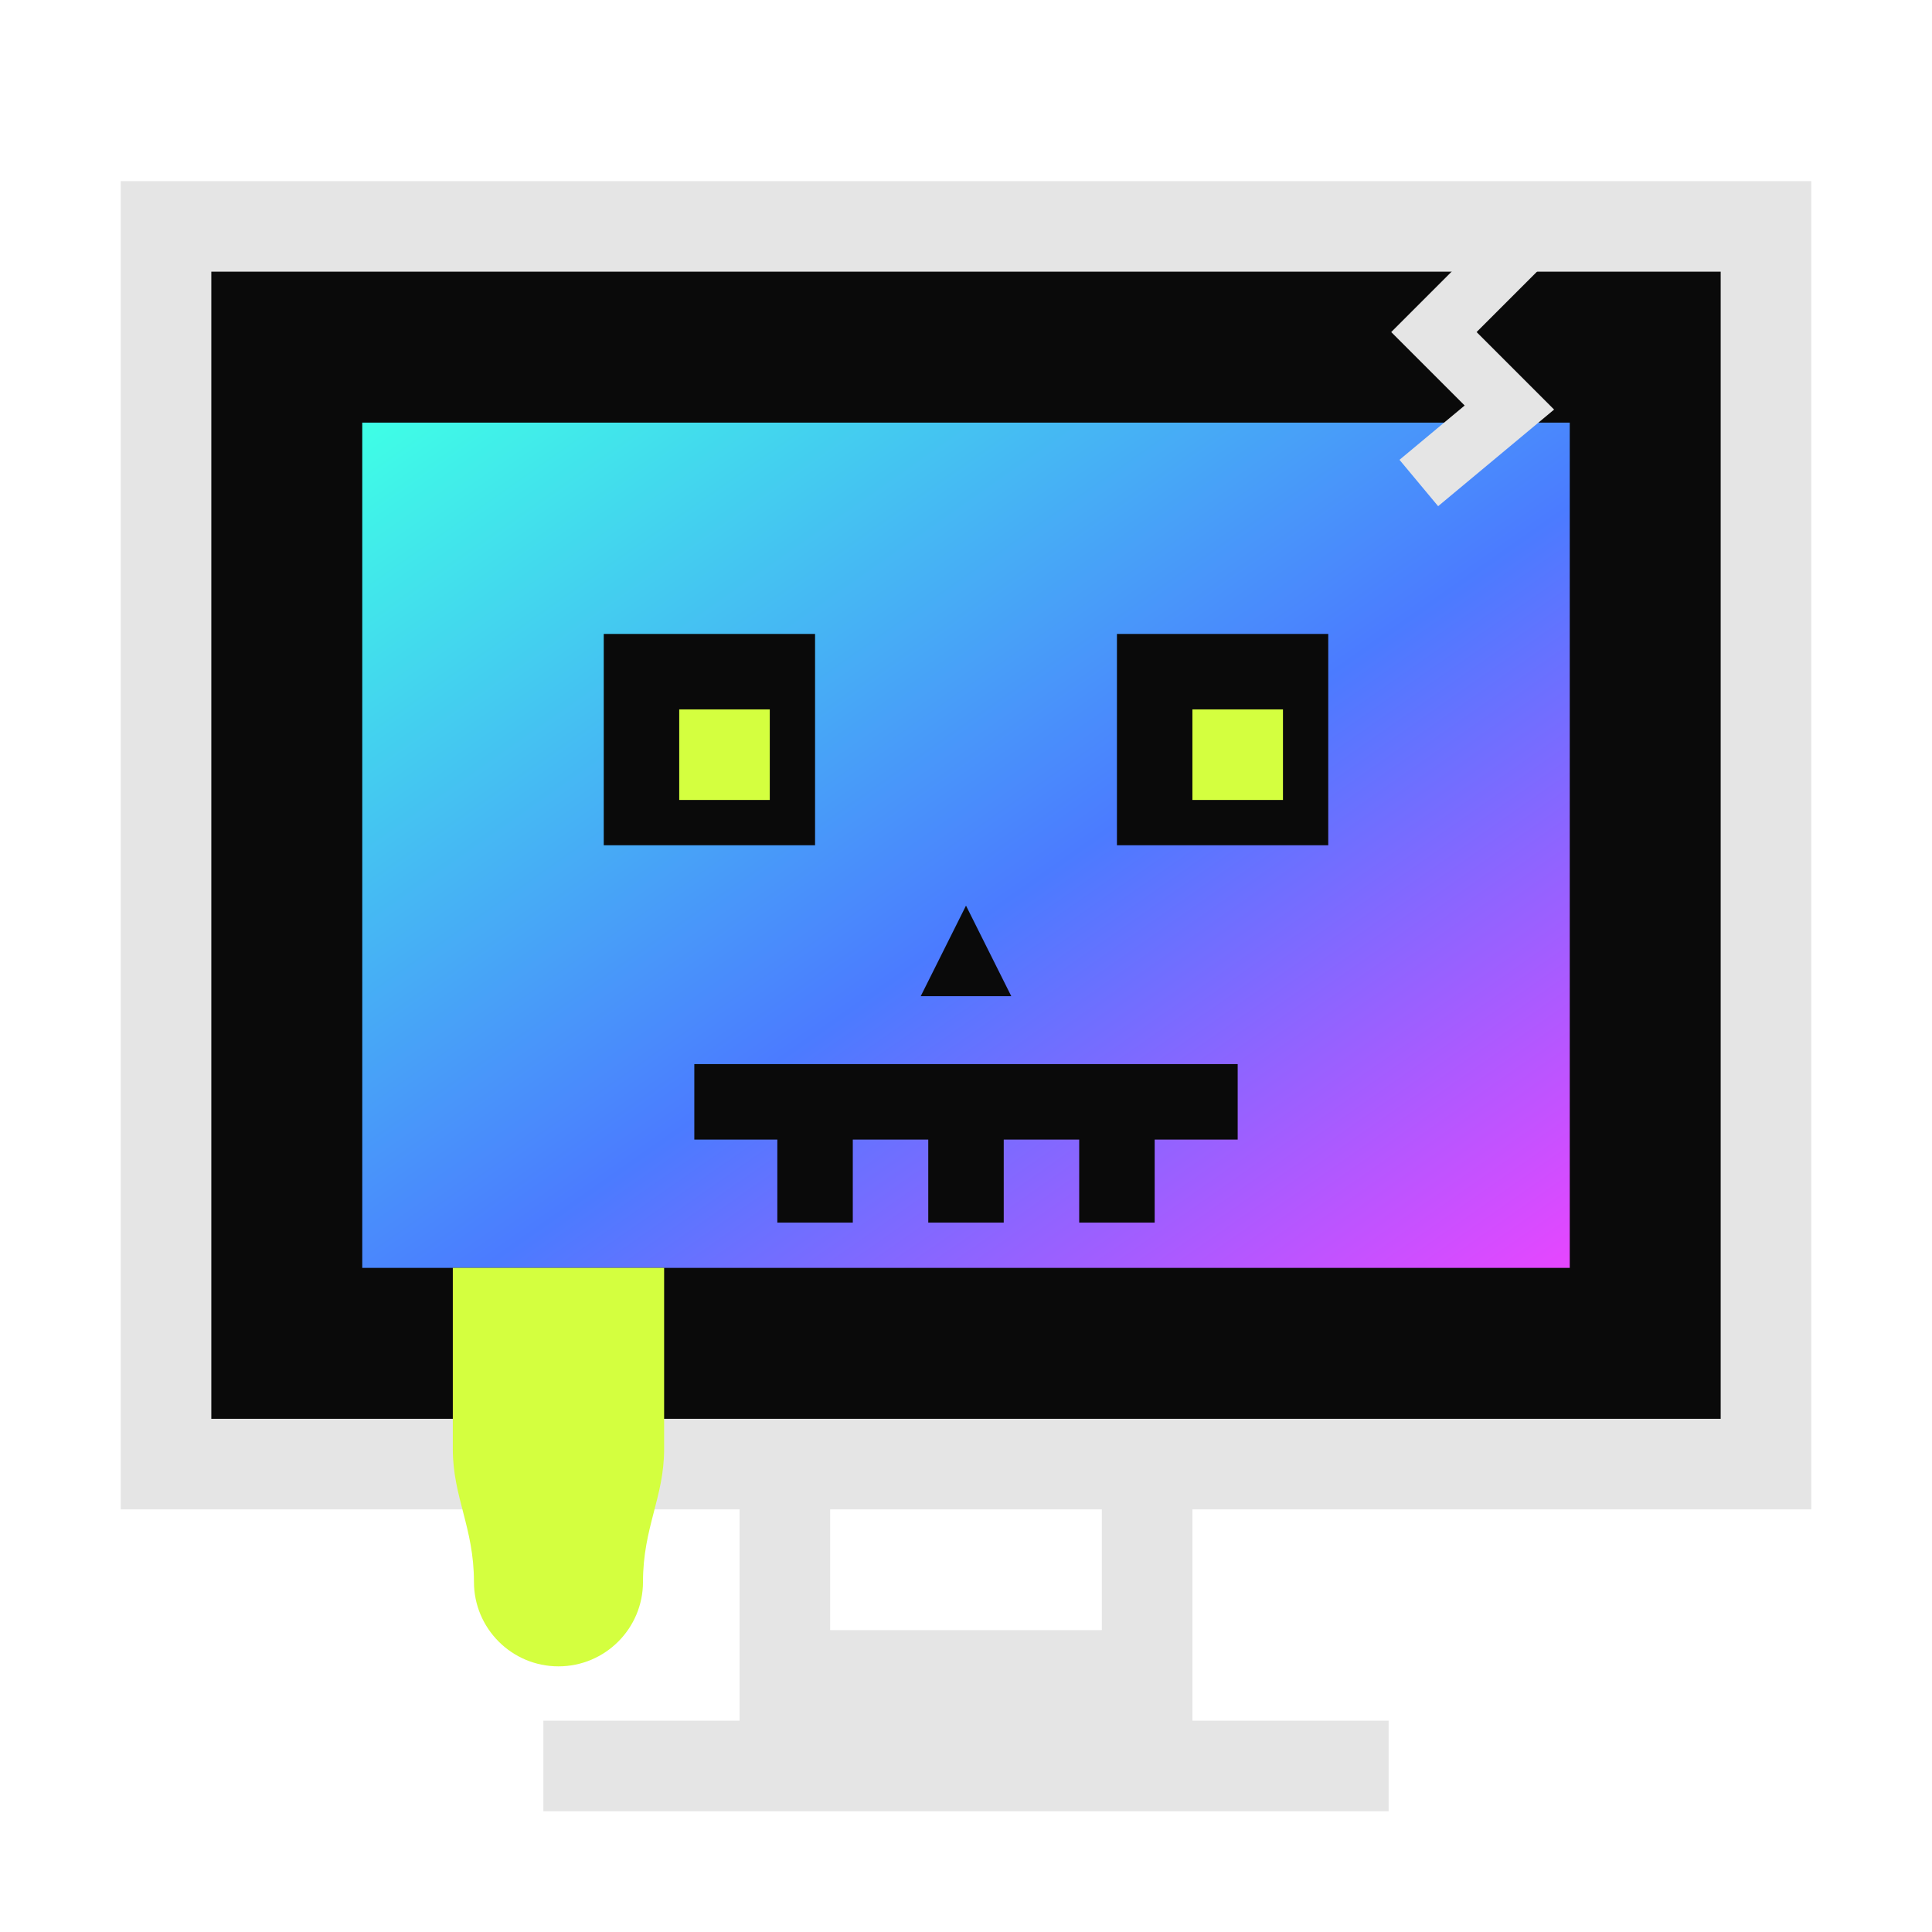
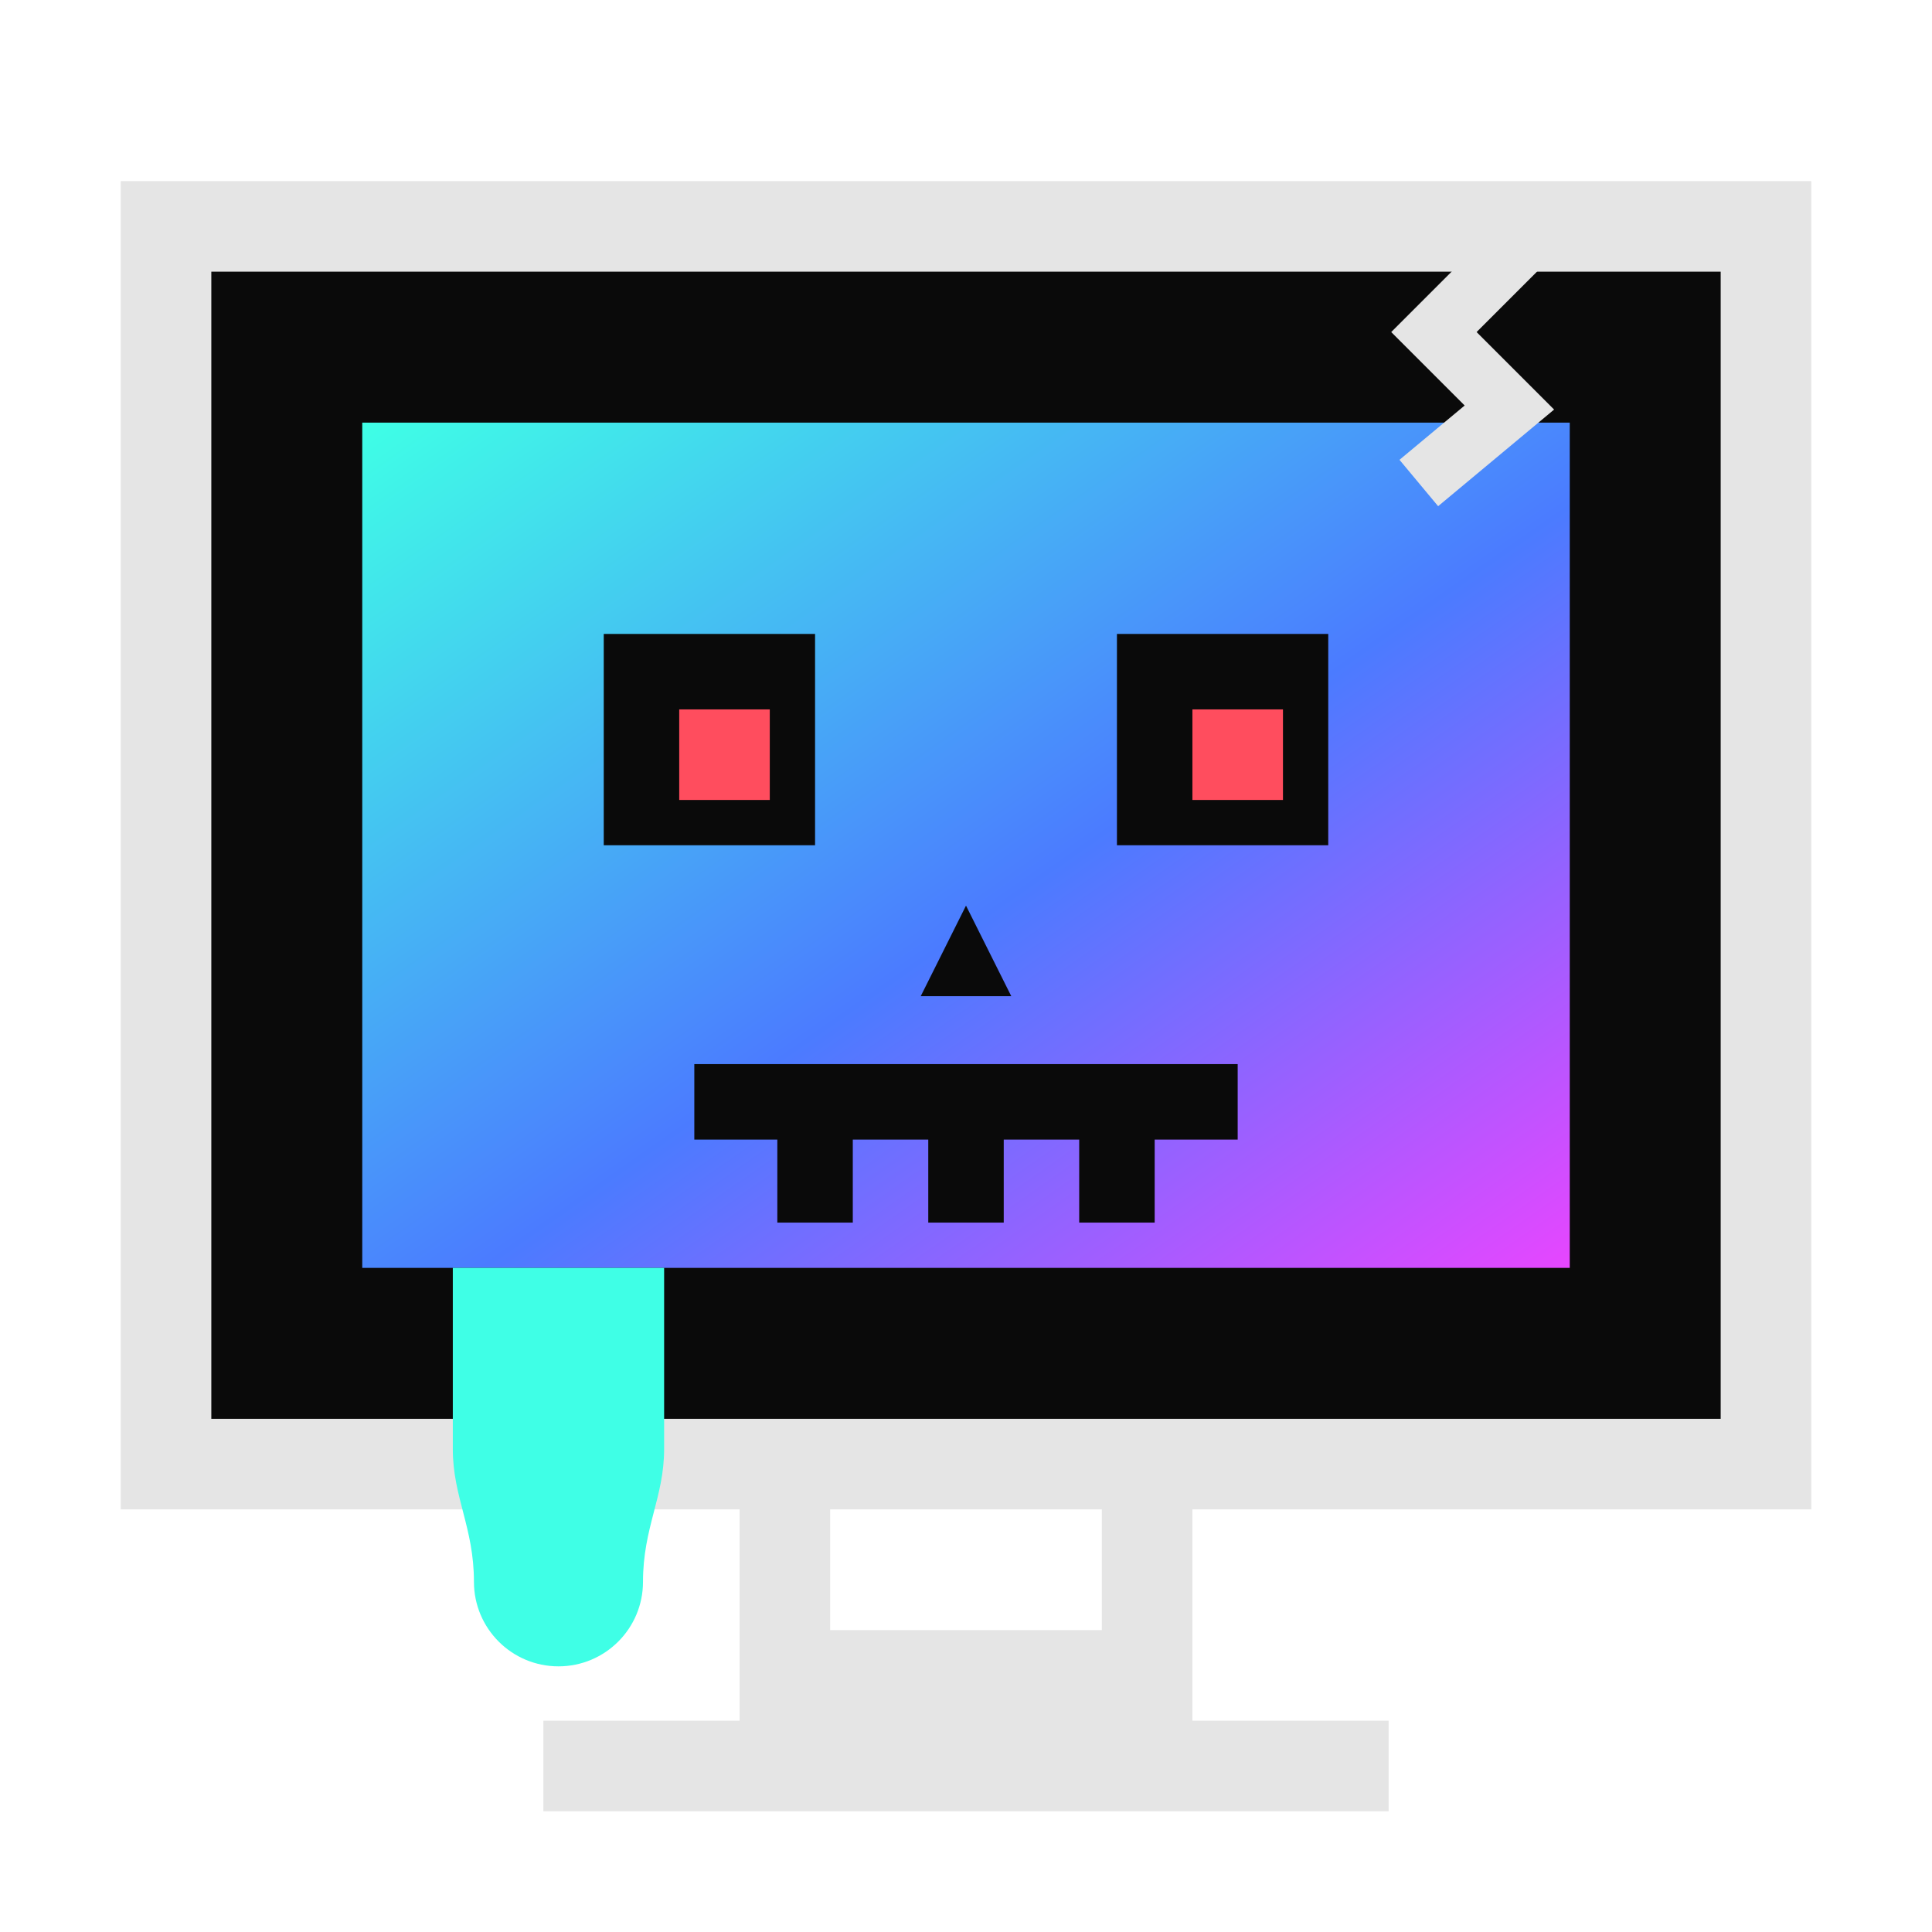
<svg xmlns="http://www.w3.org/2000/svg" viewBox="0 0 32 32">
  <defs>
    <linearGradient id="screen" x1="0" y1="0" x2="1" y2="1">
      <stop offset="0" stop-color="#3fffe6" />
      <stop offset="0.55" stop-color="#4b7bff" />
      <stop offset="1" stop-color="#e646ff" />
    </linearGradient>
  </defs>
  <rect x="2.75" y="3.75" width="26.5" height="20.5" fill="#0a0a0a" stroke="#e5e5e5" stroke-width="1.5" />
  <rect x="6" y="7" width="20" height="14" fill="url(#screen)" />
  <path d="M10 10.5h3.5v3.5H10zM18.5 10.5H22v3.5h-3.5z" fill="#0a0a0a" />
-   <path d="M11.25 11.75h1.5v1.5h-1.5zM19.75 11.75h1.5v1.5h-1.5z" fill="#d4ff3f" />
+   <path d="M11.25 11.75h1.5v1.5h-1.5zM19.75 11.75h1.5v1.5h-1.5z" fill="#ff4d5e" />
  <path d="M15.25 16.5l.75-1.5.75 1.5z" fill="#0a0a0a" />
  <path d="M11.5 18.25h9M13.5 18.25v2M16 18.25v2M18.5 18.25v2" stroke="#0a0a0a" stroke-width="1.25" />
  <path d="M25.5 3.75l-1.75 1.75 1.25 1.25-1.5 1.25" stroke="#e5e5e5" stroke-width="1" fill="none" />
  <path d="M13 24.75v3h6v-3M9 29.25h14" stroke="#e5e5e5" stroke-width="1.5" fill="none" />
-   <path d="M7.5 21h3.5v3c0 .8-.35 1.3-.35 2.2a1.4 1.4 0 0 1-2.8 0c0-.9-.35-1.4-.35-2.2z" fill="#d4ff3f" />
+   <path d="M7.5 21h3.5v3c0 .8-.35 1.3-.35 2.2a1.4 1.4 0 0 1-2.8 0c0-.9-.35-1.4-.35-2.2z" fill="#3fffe6" />
</svg>
